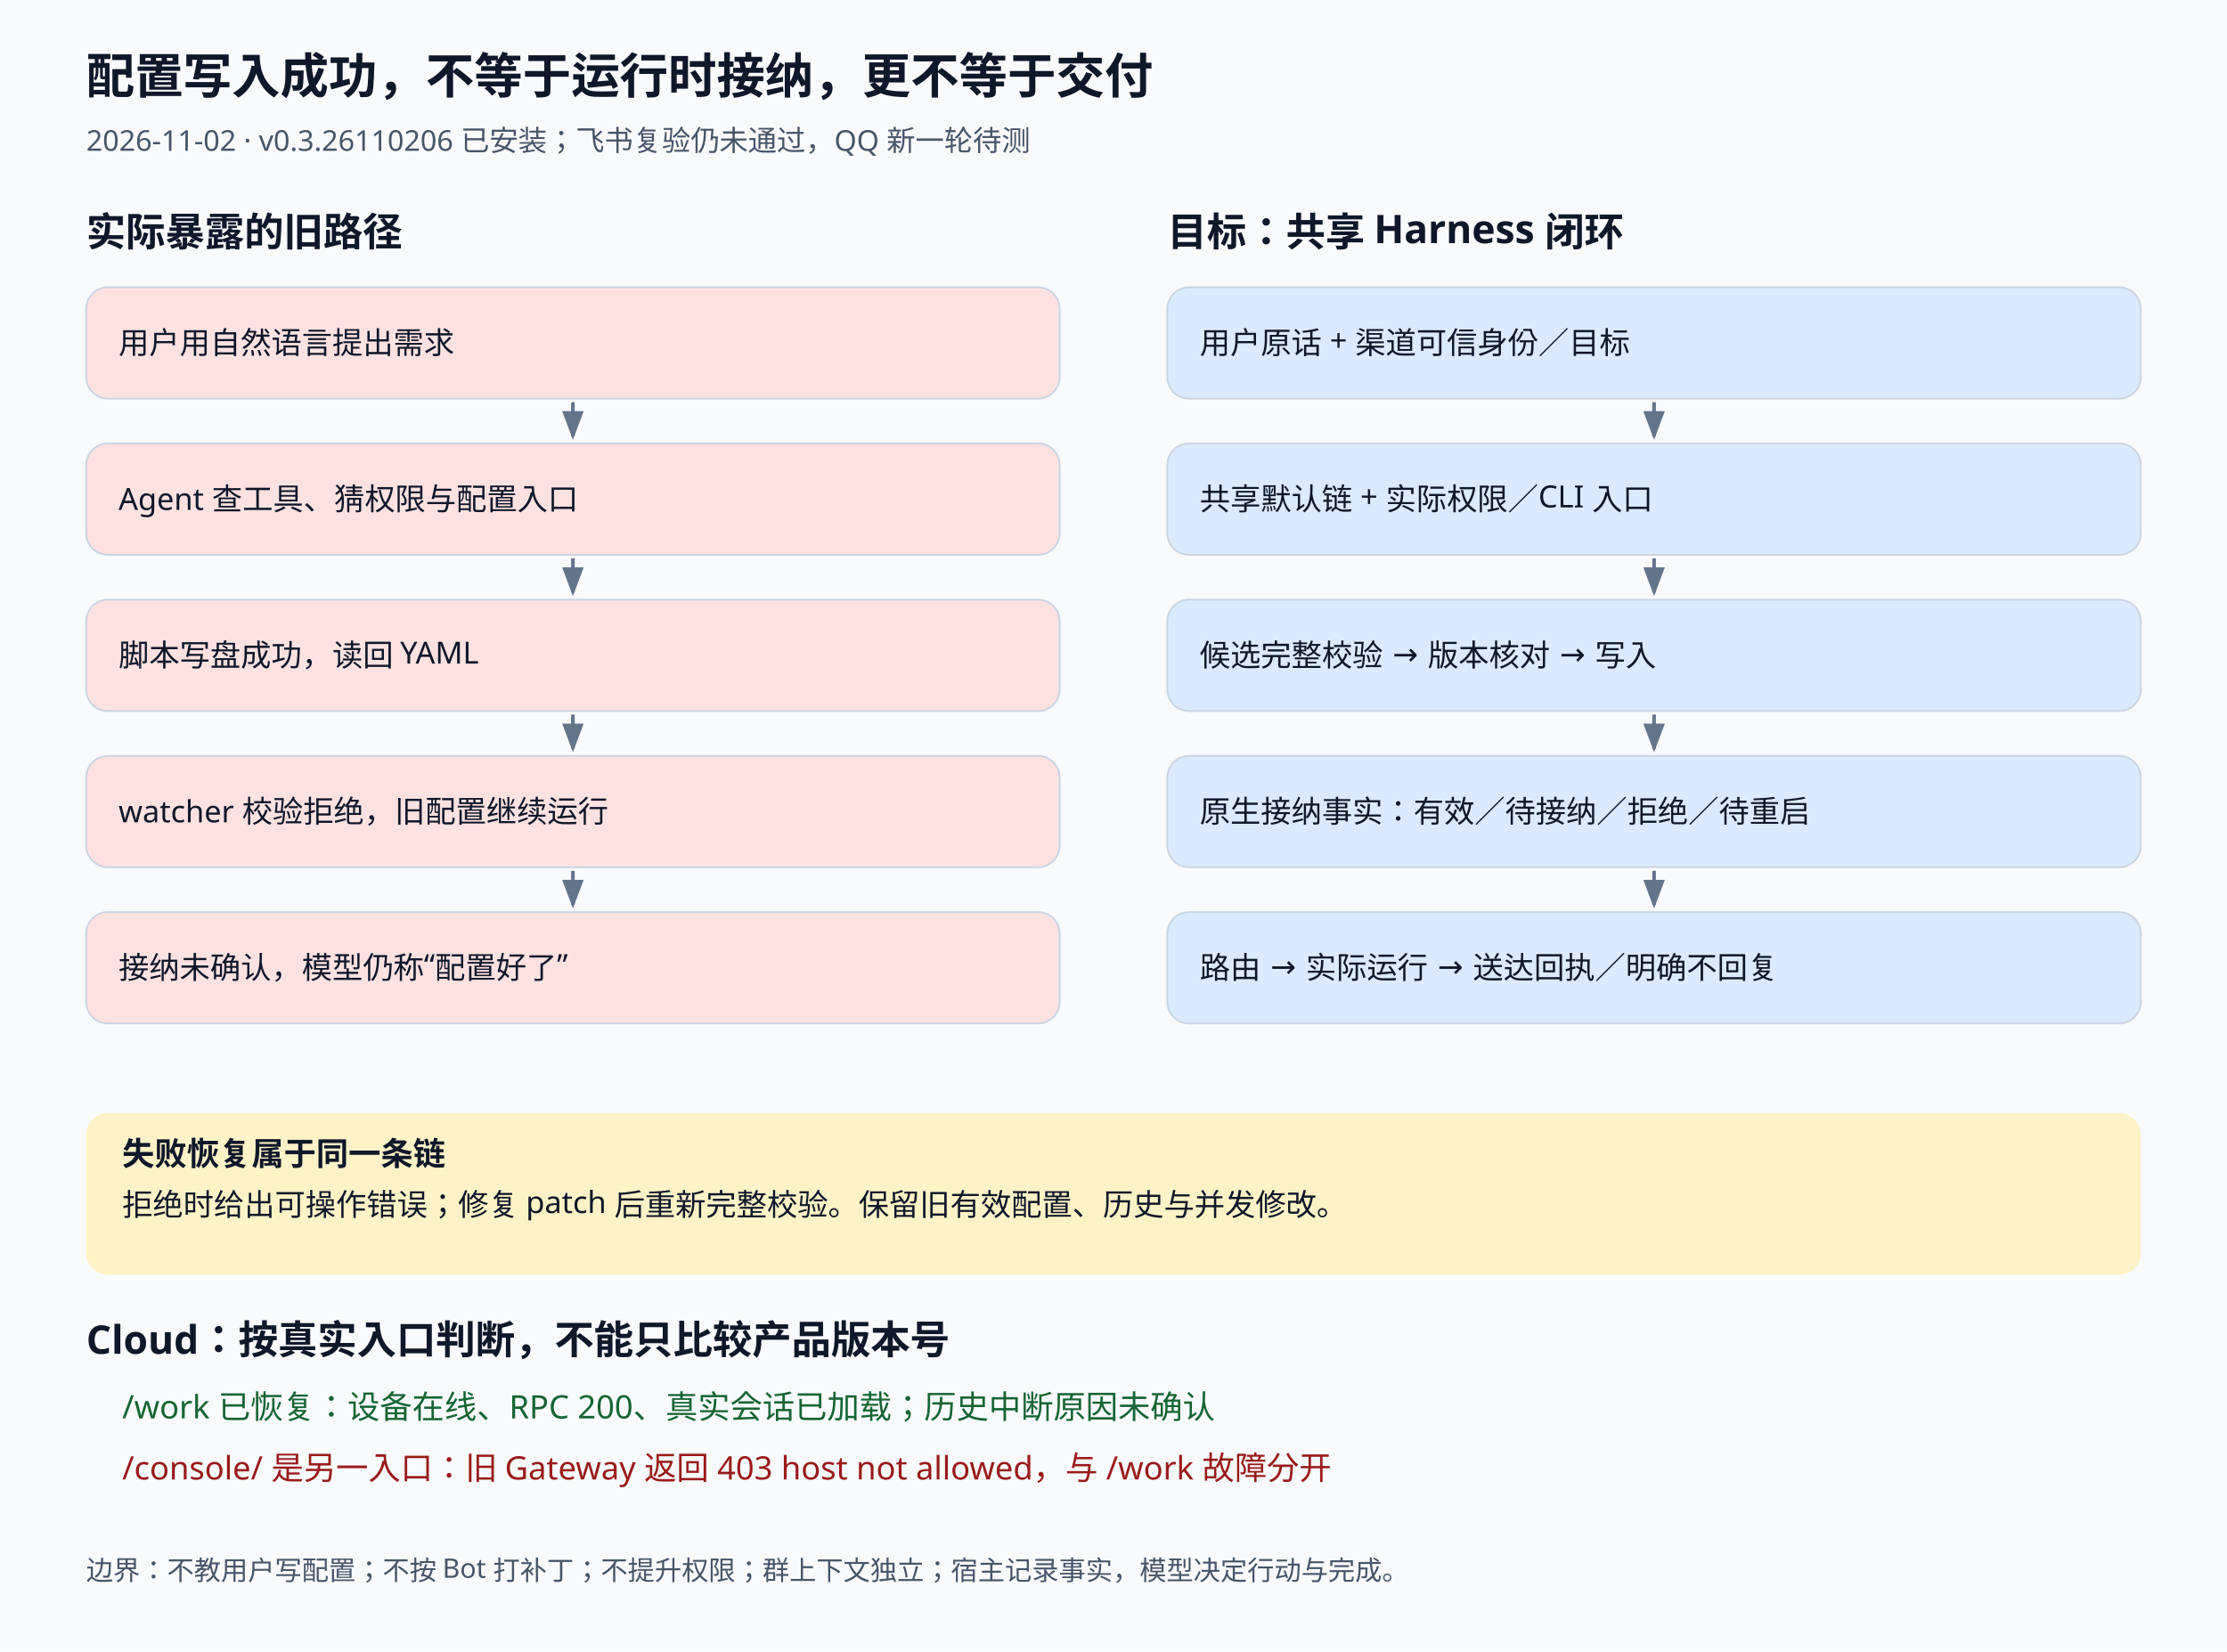
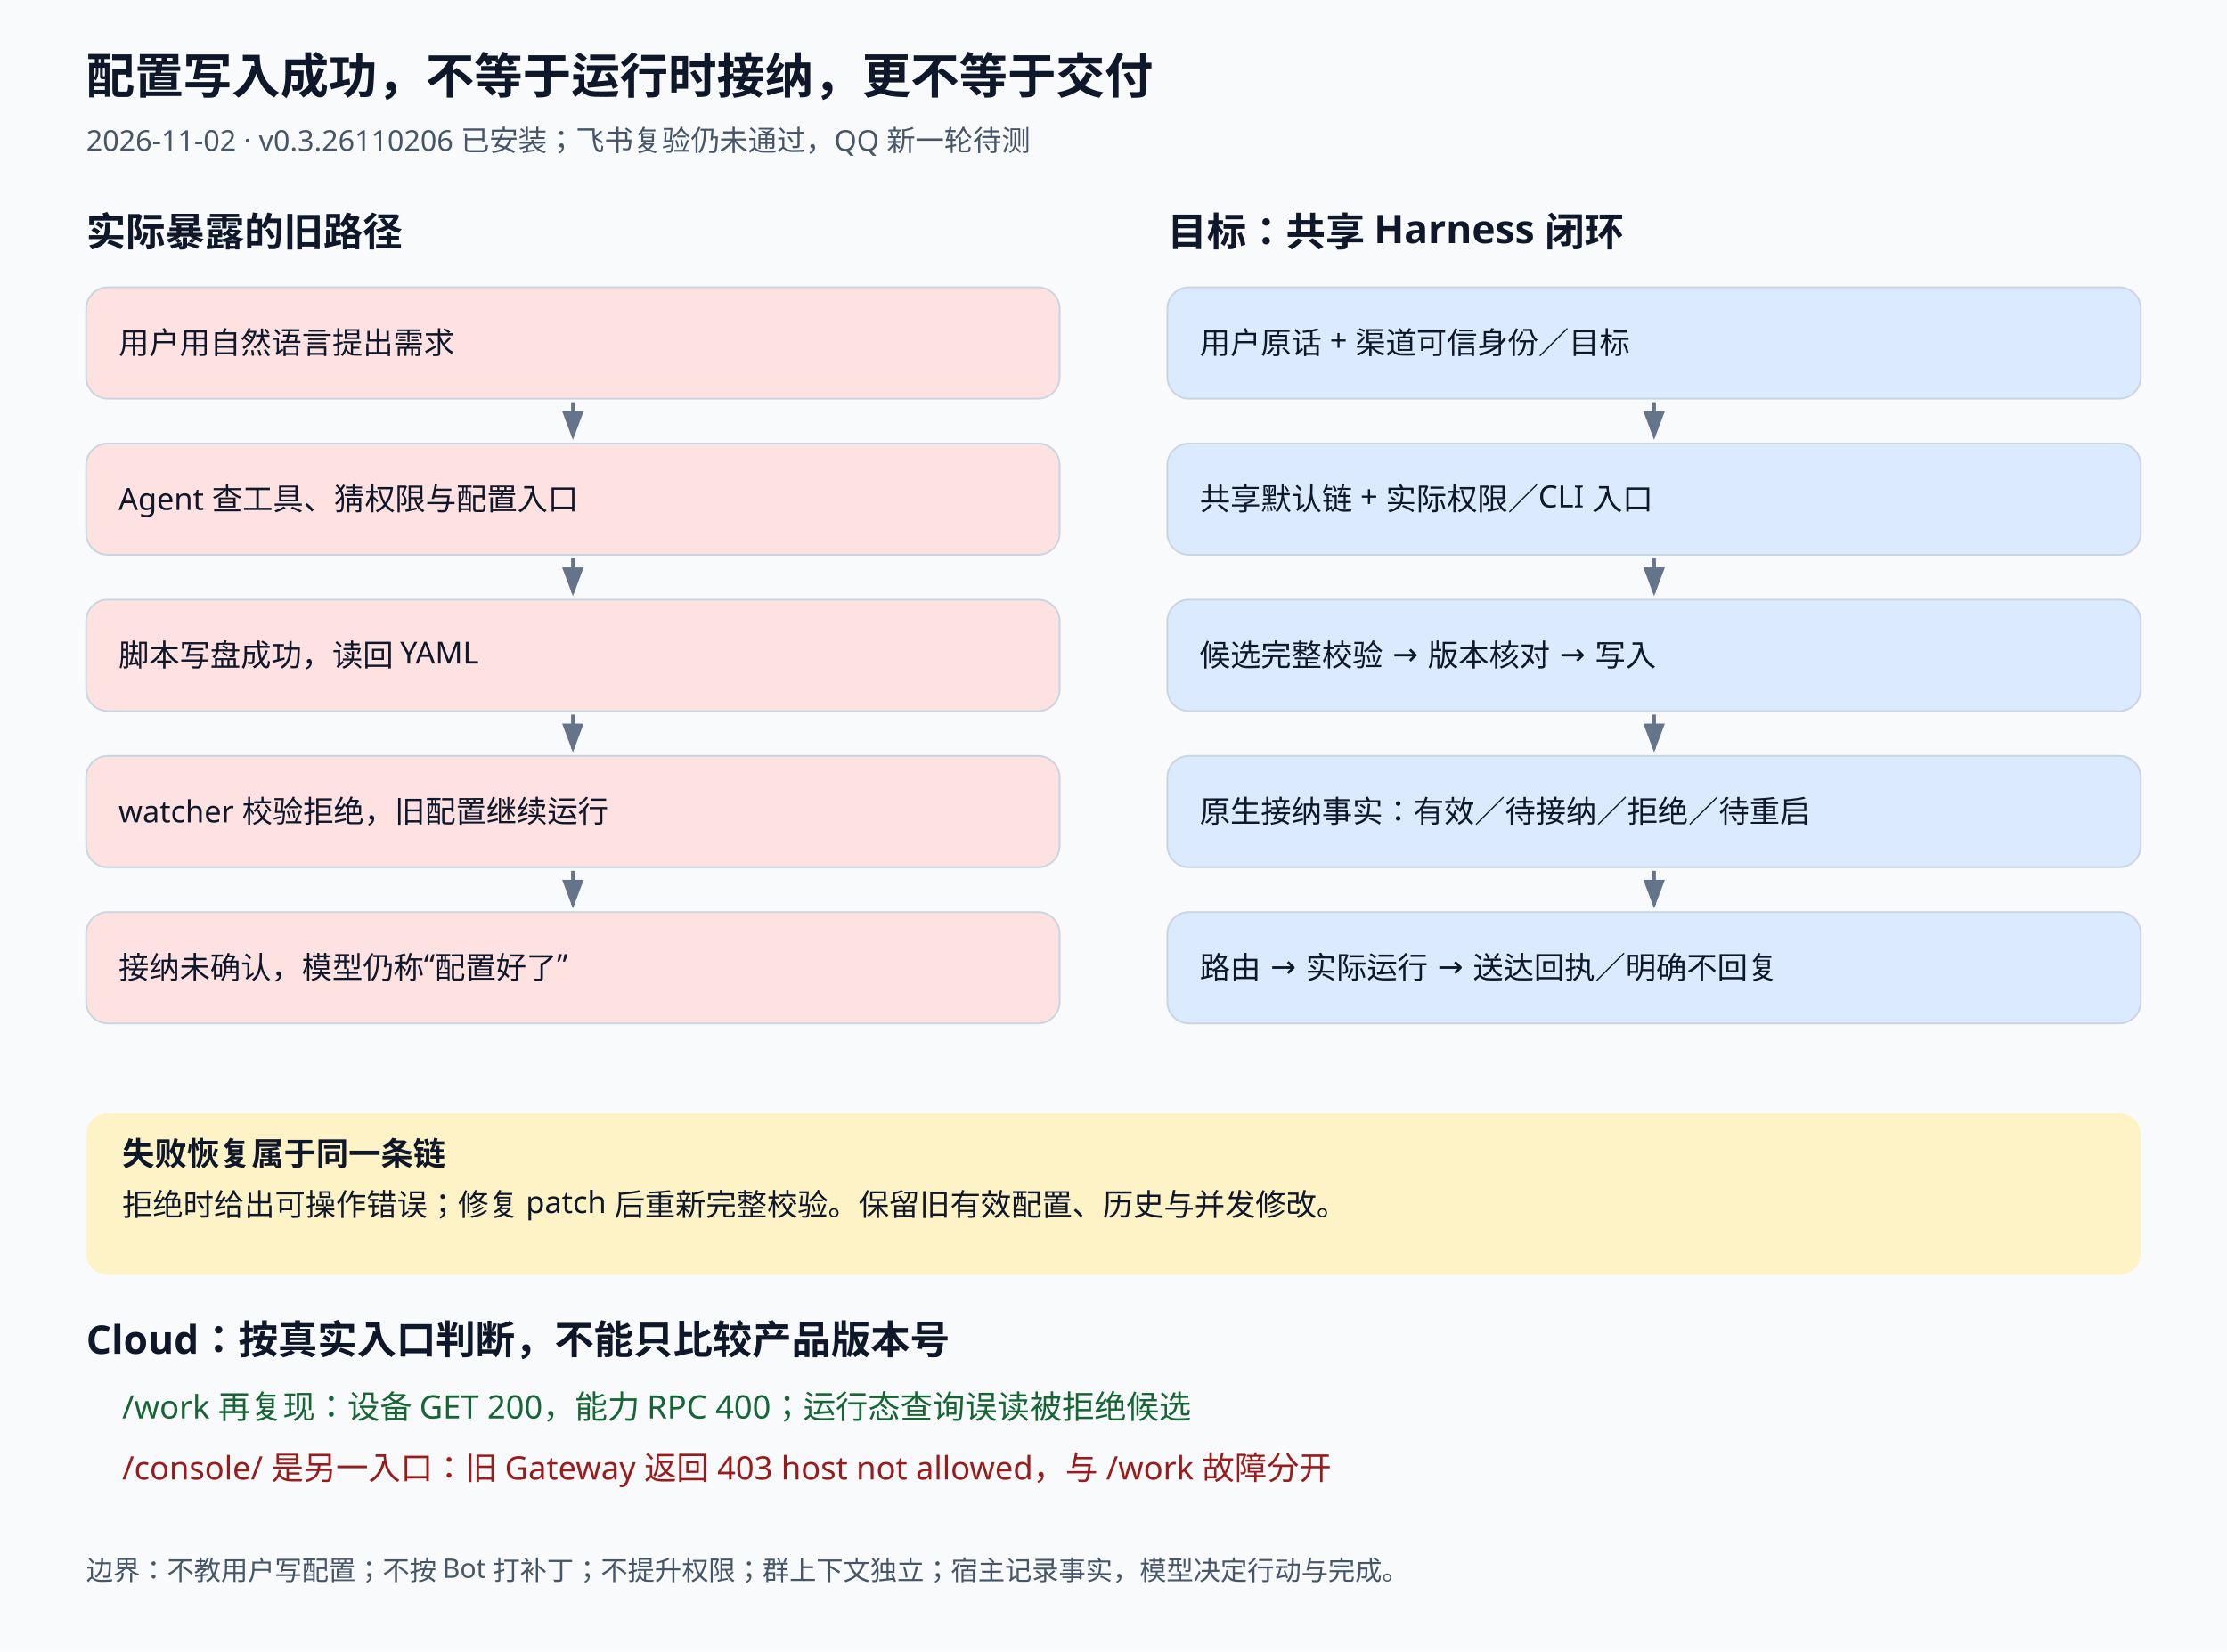
<svg xmlns="http://www.w3.org/2000/svg" width="1240" height="920" viewBox="0 0 1240 920" role="img" aria-labelledby="title desc">
  <defs>
    <marker id="arr" markerWidth="10" markerHeight="10" refX="7" refY="3" orient="auto">
      <path d="M0,0 L0,6 L8,3 z" fill="#64748b" />
    </marker>
  </defs>
  <rect width="1240" height="920" fill="#f8fafc" />
  <g font-family="PingFang SC, Microsoft YaHei, sans-serif" fill="#0f172a">
    <text x="48" y="52" font-size="27" font-weight="700">配置写入成功，不等于运行时接纳，更不等于交付</text>
    <text x="48" y="84" font-size="16" fill="#475569">2026-11-02 · v0.3.26110206 已安装；飞书复验仍未通过，QQ 新一轮待测</text>
    <text x="48" y="137" font-size="22" font-weight="700">实际暴露的旧路径</text>
    <rect x="48" y="160" width="542" height="62" rx="12" fill="#fee2e2" stroke="#cbd5e1" />
    <text x="66" y="197" font-size="17">用户用自然语言提出需求</text>
    <path d="M319,224 v19" stroke="#64748b" stroke-width="2" marker-end="url(#arr)" />
    <rect x="48" y="247" width="542" height="62" rx="12" fill="#fee2e2" stroke="#cbd5e1" />
    <text x="66" y="284" font-size="17">Agent 查工具、猜权限与配置入口</text>
    <path d="M319,311 v19" stroke="#64748b" stroke-width="2" marker-end="url(#arr)" />
    <rect x="48" y="334" width="542" height="62" rx="12" fill="#fee2e2" stroke="#cbd5e1" />
    <text x="66" y="371" font-size="17">脚本写盘成功，读回 YAML</text>
    <path d="M319,398 v19" stroke="#64748b" stroke-width="2" marker-end="url(#arr)" />
    <rect x="48" y="421" width="542" height="62" rx="12" fill="#fee2e2" stroke="#cbd5e1" />
    <text x="66" y="458" font-size="17">watcher 校验拒绝，旧配置继续运行</text>
    <path d="M319,485 v19" stroke="#64748b" stroke-width="2" marker-end="url(#arr)" />
    <rect x="48" y="508" width="542" height="62" rx="12" fill="#fee2e2" stroke="#cbd5e1" />
    <text x="66" y="545" font-size="17">接纳未确认，模型仍称“配置好了”</text>
    <text x="650" y="137" font-size="22" font-weight="700">目标：共享 Harness 闭环</text>
    <rect x="650" y="160" width="542" height="62" rx="12" fill="#dbeafe" stroke="#cbd5e1" />
    <text x="668" y="197" font-size="17">用户原话 + 渠道可信身份／目标</text>
    <path d="M921,224 v19" stroke="#64748b" stroke-width="2" marker-end="url(#arr)" />
    <rect x="650" y="247" width="542" height="62" rx="12" fill="#dbeafe" stroke="#cbd5e1" />
    <text x="668" y="284" font-size="17">共享默认链 + 实际权限／CLI 入口</text>
    <path d="M921,311 v19" stroke="#64748b" stroke-width="2" marker-end="url(#arr)" />
    <rect x="650" y="334" width="542" height="62" rx="12" fill="#dbeafe" stroke="#cbd5e1" />
    <text x="668" y="371" font-size="17">候选完整校验 → 版本核对 → 写入</text>
    <path d="M921,398 v19" stroke="#64748b" stroke-width="2" marker-end="url(#arr)" />
    <rect x="650" y="421" width="542" height="62" rx="12" fill="#dbeafe" stroke="#cbd5e1" />
    <text x="668" y="458" font-size="17">原生接纳事实：有效／待接纳／拒绝／待重启</text>
    <path d="M921,485 v19" stroke="#64748b" stroke-width="2" marker-end="url(#arr)" />
    <rect x="650" y="508" width="542" height="62" rx="12" fill="#dbeafe" stroke="#cbd5e1" />
    <text x="668" y="545" font-size="17">路由 → 实际运行 → 送达回执／明确不回复</text>
    <rect x="48" y="620" width="1144" height="90" rx="12" fill="#fef3c7" />
    <text x="68" y="649" font-size="18" font-weight="700">失败恢复属于同一条链</text>
    <text x="68" y="677" font-size="17">拒绝时给出可操作错误；修复 patch 后重新完整校验。保留旧有效配置、历史与并发修改。</text>
    <text x="48" y="754" font-size="22" font-weight="700">Cloud：按真实入口判断，不能只比较产品版本号</text>
-     <text x="68" y="790" font-size="18" fill="#166534">/work 已恢复：设备在线、RPC 200、真实会话已加载；历史中断原因未确认</text>
+     <text x="68" y="790" font-size="18" fill="#166534">/work 再复现：设备 GET 200，能力 RPC 400；运行态查询误读被拒绝候选</text>
    <text x="68" y="824" font-size="18" fill="#991b1b">/console/ 是另一入口：旧 Gateway 返回 403 host not allowed，与 /work 故障分开</text>
    <text x="48" y="880" font-size="15" fill="#475569">边界：不教用户写配置；不按 Bot 打补丁；不提升权限；群上下文独立；宿主记录事实，模型决定行动与完成。</text>
  </g>
</svg>
